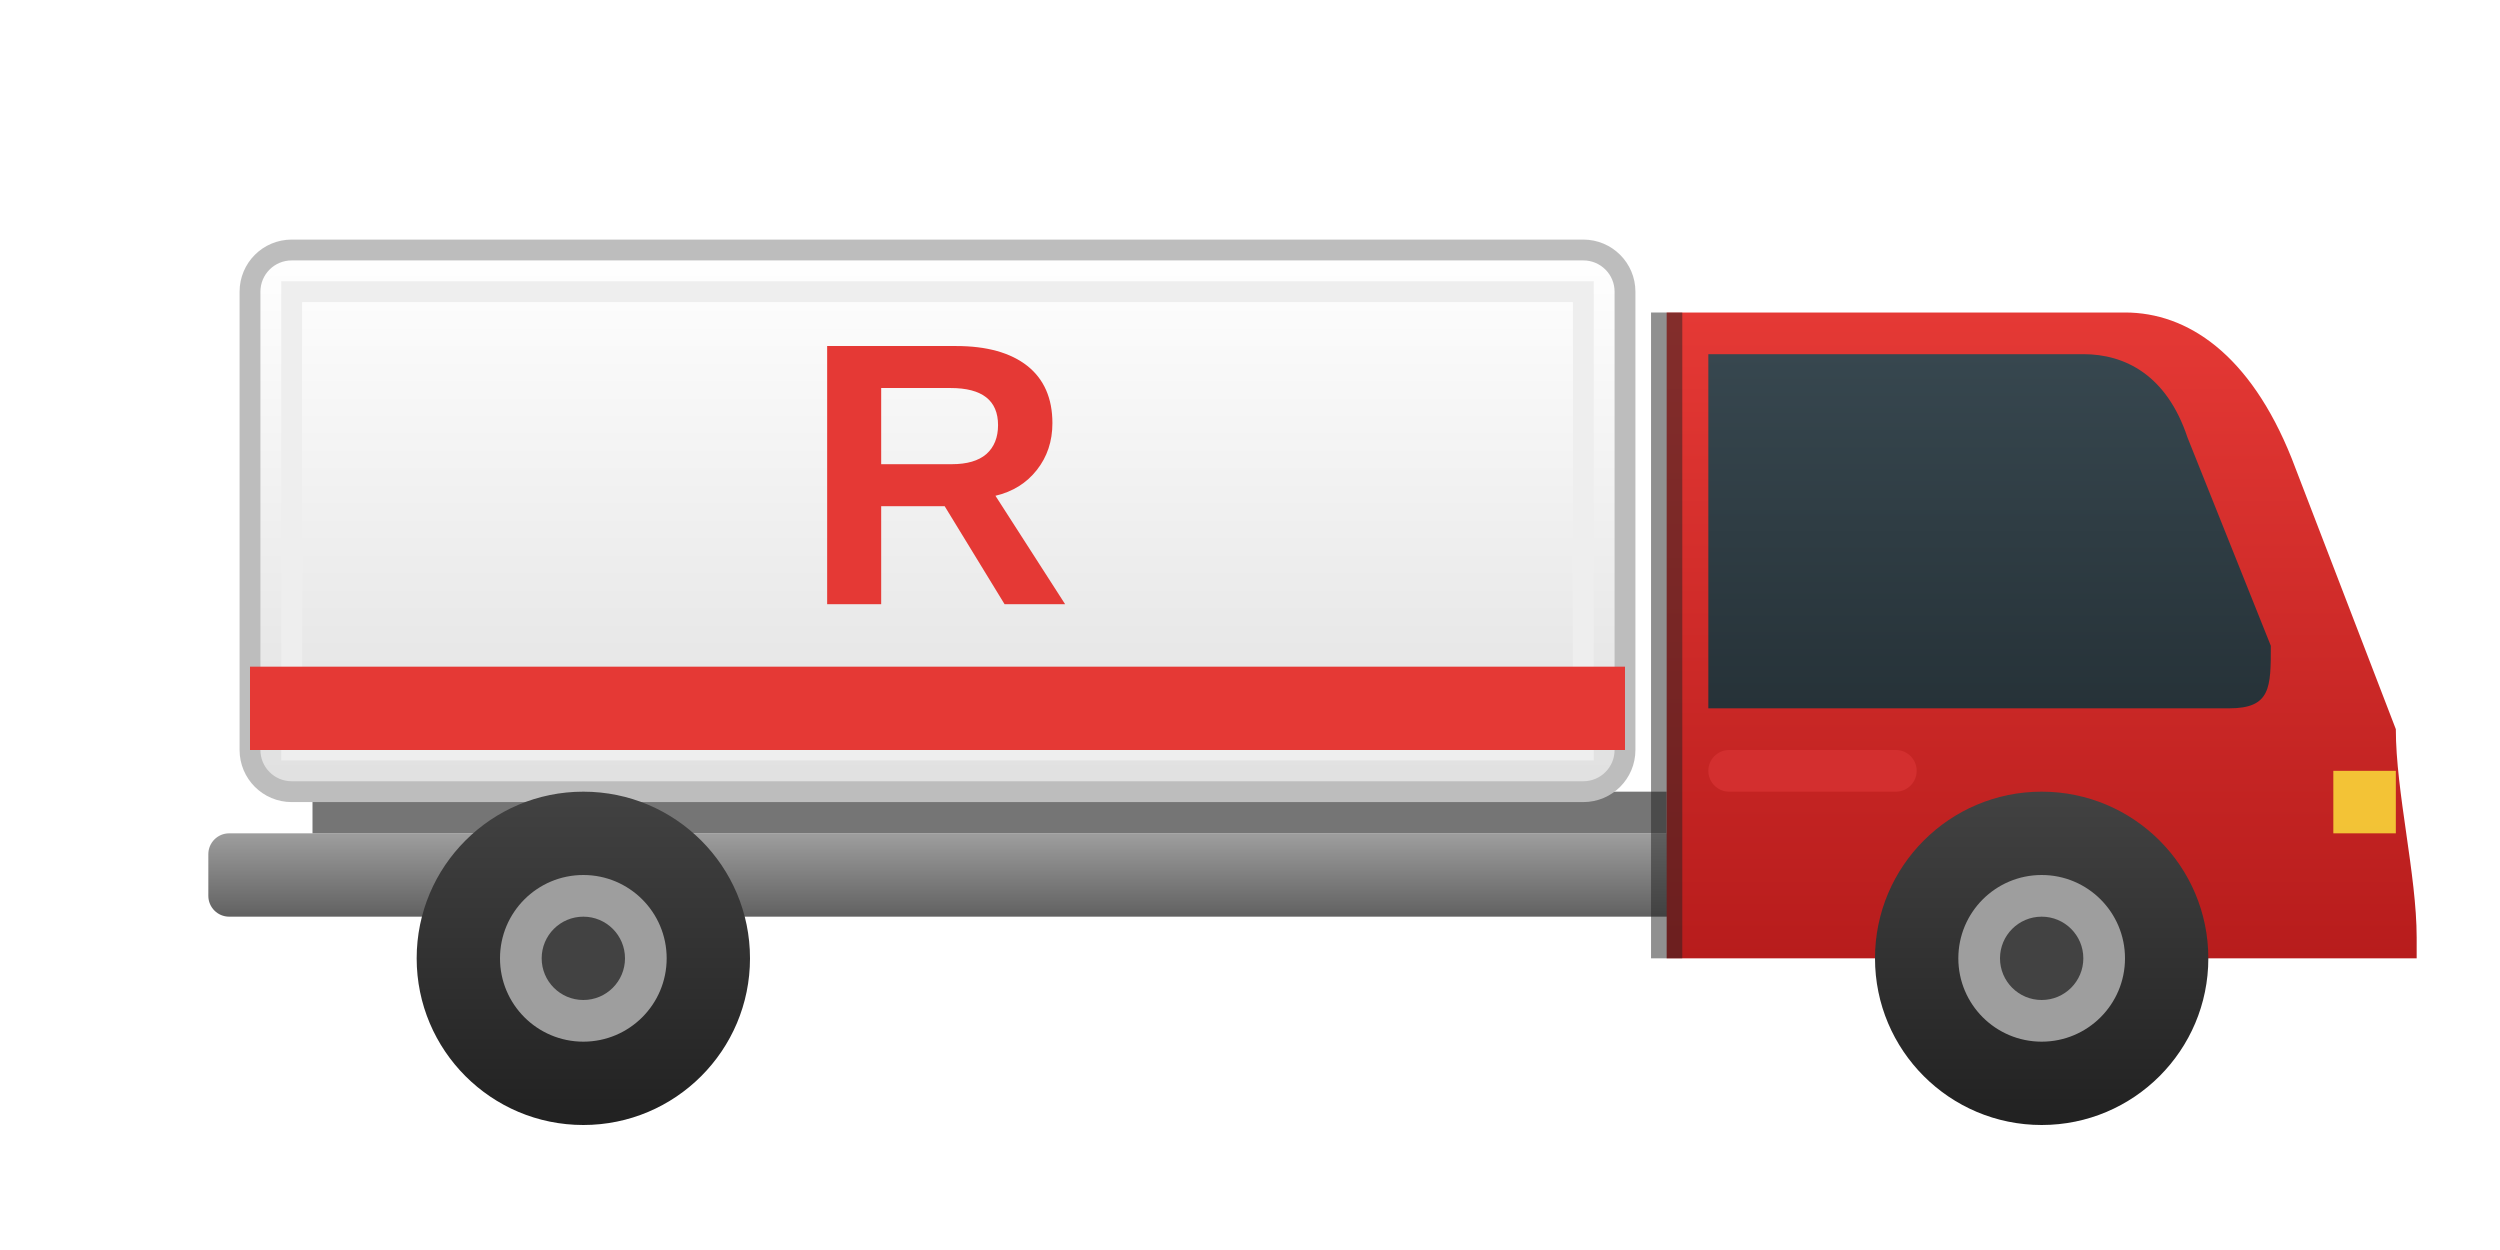
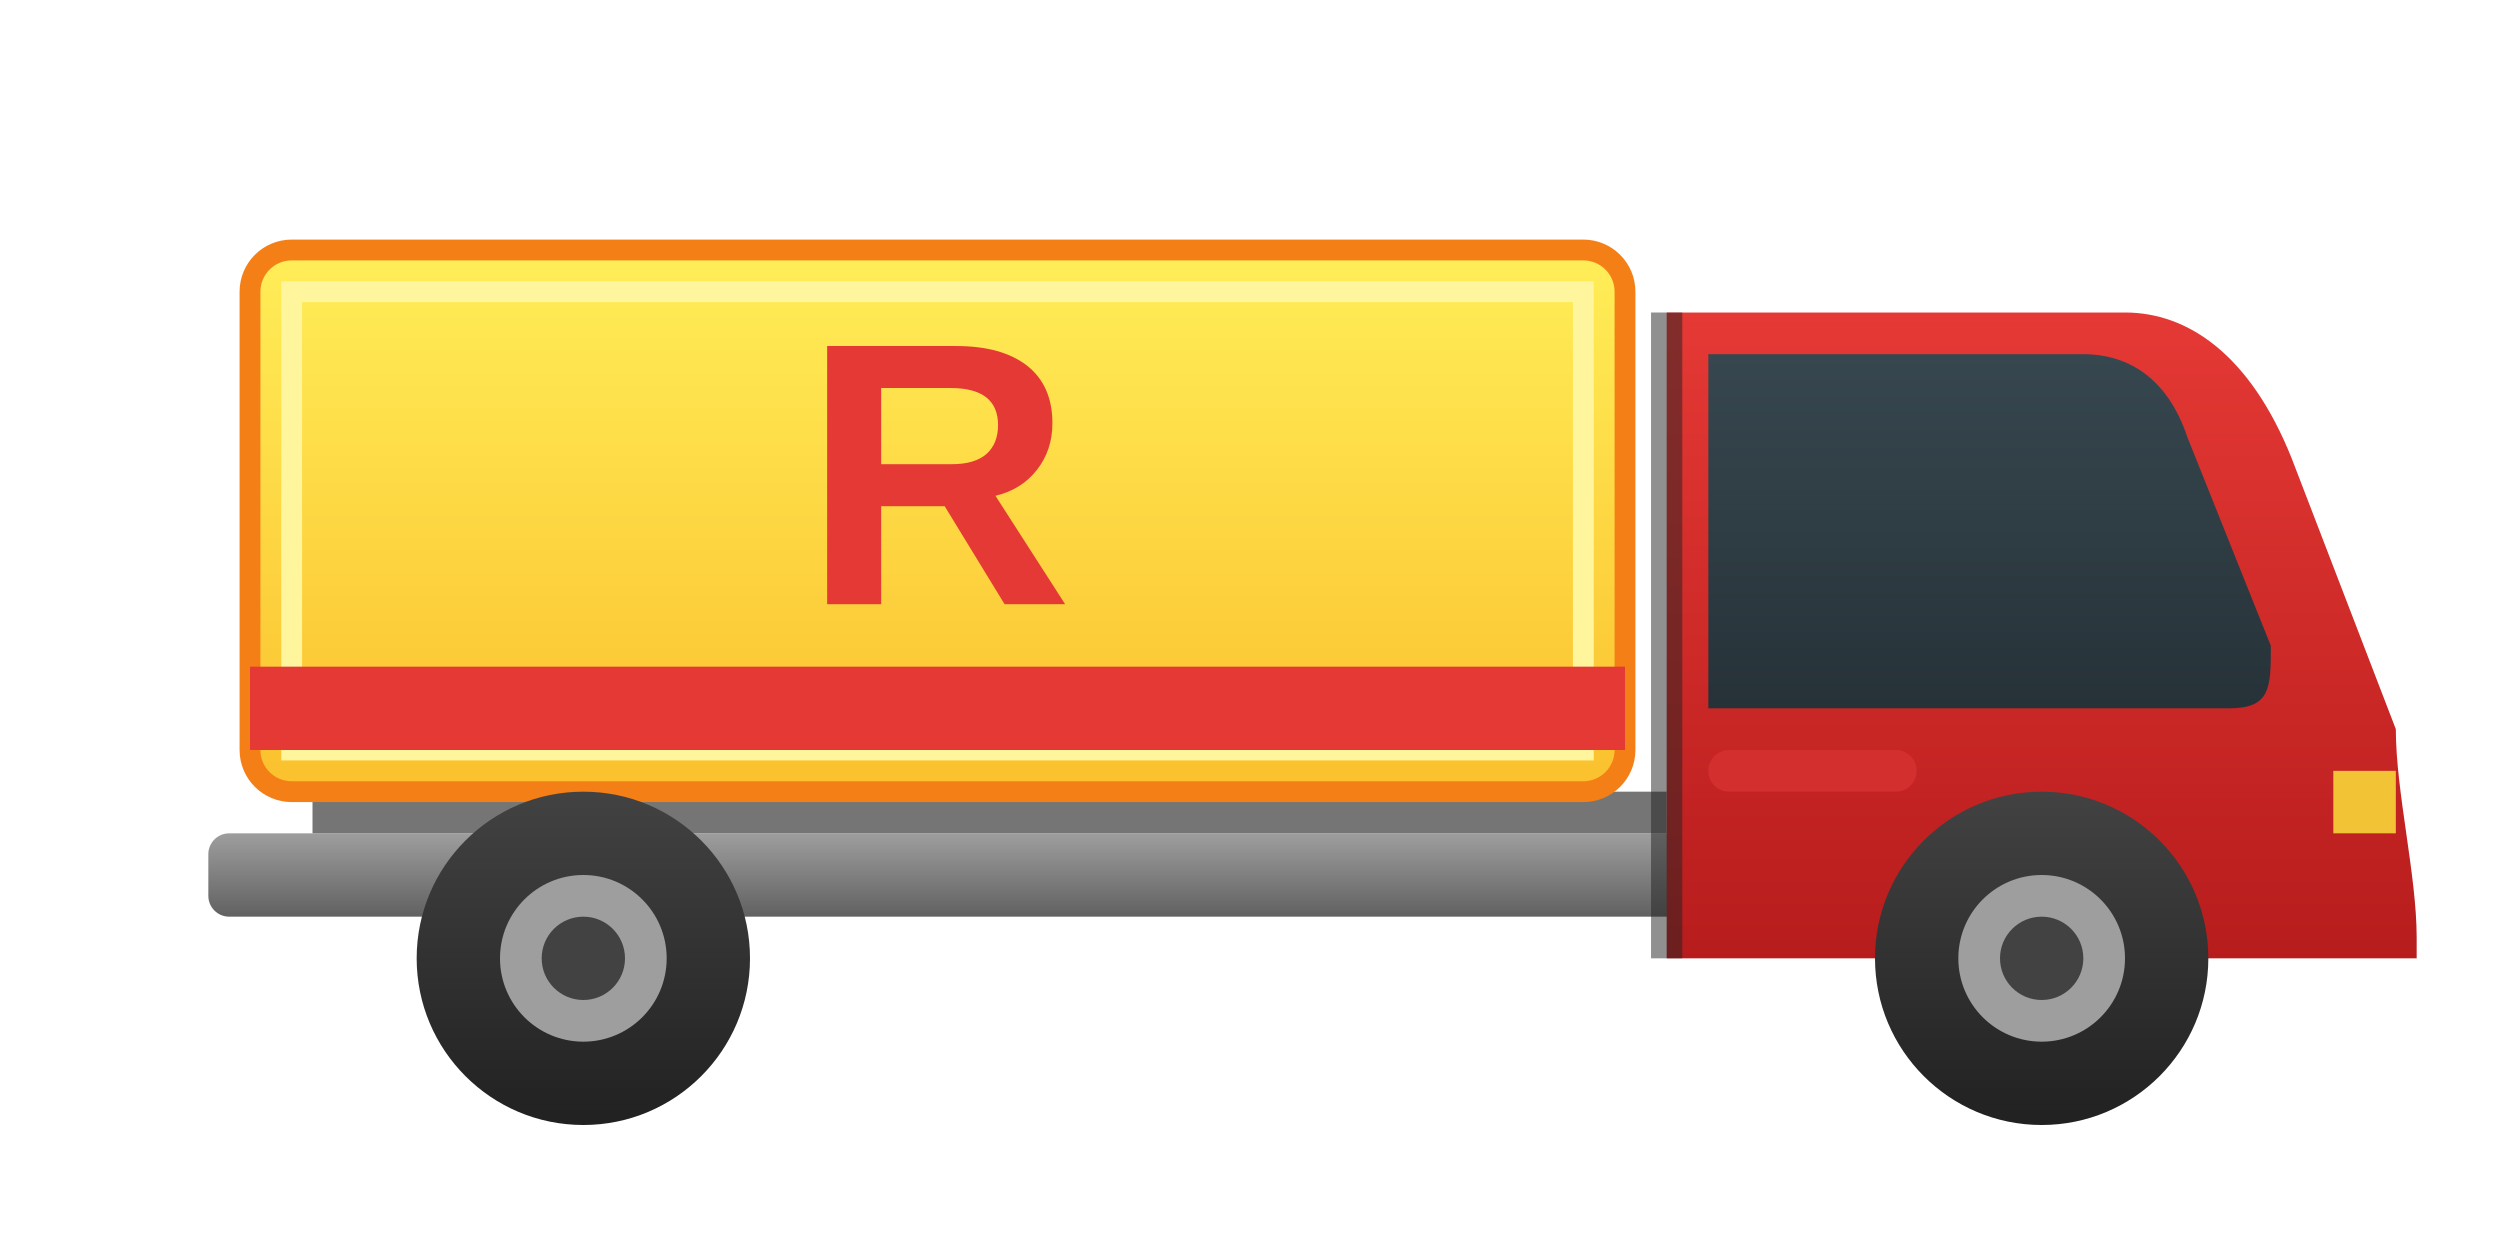
<svg xmlns="http://www.w3.org/2000/svg" viewBox="0 0 120 60" width="120" height="60">
  <defs>
    <linearGradient id="redCab" x1="0%" y1="0%" x2="0%" y2="100%">
      <stop offset="0%" stop-color="#e53935" />
      <stop offset="100%" stop-color="#b71c1c" />
    </linearGradient>
    <linearGradient id="glassWindow" x1="0%" y1="0%" x2="0%" y2="100%">
      <stop offset="0%" stop-color="#37474f" />
      <stop offset="100%" stop-color="#263238" />
    </linearGradient>
    <linearGradient id="wheelTire" x1="0%" y1="0%" x2="0%" y2="100%">
      <stop offset="0%" stop-color="#424242" />
      <stop offset="100%" stop-color="#212121" />
    </linearGradient>
    <linearGradient id="chassisMetal" x1="0%" y1="0%" x2="0%" y2="100%">
      <stop offset="0%" stop-color="#9e9e9e" />
      <stop offset="100%" stop-color="#616161" />
    </linearGradient>
    <linearGradient id="boxGradient" x1="0%" y1="0%" x2="0%" y2="100%">
-       <stop offset="0%" stop-color="#ffffff" />
-       <stop offset="100%" stop-color="#e0e0e0" />
+       <stop offset="0%" stop-color="#ffee58" />
+       <stop offset="100%" stop-color="#fbc02d" />
    </linearGradient>
  </defs>
  <rect x="10" y="40" width="75" height="4" fill="url(#chassisMetal)" rx="1" />
  <rect x="15" y="38" width="65" height="2" fill="#757575" />
-   <rect x="12" y="12" width="66" height="26" fill="url(#boxGradient)" rx="2" stroke="#bdbdbd" stroke-width="1" />
-   <rect x="14" y="14" width="62" height="22" fill="none" stroke="#eeeeee" stroke-width="1" />
+   <rect x="12" y="12" width="66" height="26" fill="url(#boxGradient)" rx="2" stroke="#f57f17" stroke-width="1" />
+   <rect x="14" y="14" width="62" height="22" fill="none" stroke="#fff59d" stroke-width="1" />
  <rect x="12" y="32" width="66" height="4" fill="#e53935" rx="0" />
  <text x="45" y="29" font-family="Arial, sans-serif" font-size="18" font-weight="bold" fill="#e53935" text-anchor="middle">R</text>
  <path d="M 80 15 L 102 15 C 105 15, 108 17, 110 22 L 115 35 C 115 38, 116 42, 116 45 L 116 46 L 80 46 Z" fill="url(#redCab)" />
  <path d="M 82 17 L 100 17 C 102 17, 104 18, 105 21 L 109 31 C 109 33, 109 34, 107 34 L 82 34 Z" fill="url(#glassWindow)" />
  <rect x="82" y="36" width="10" height="2" fill="#d32f2f" rx="1" />
  <path d="M 112 37 L 115 37 L 115 40 L 112 40 Z" fill="#ffeb3b" opacity="0.8" />
  <path d="M 80 15 L 80 46" stroke="#212121" stroke-width="1.5" opacity="0.5" />
  <circle cx="28" cy="46" r="8" fill="url(#wheelTire)" />
  <circle cx="28" cy="46" r="4" fill="#9e9e9e" />
  <circle cx="28" cy="46" r="2" fill="#424242" />
  <circle cx="98" cy="46" r="8" fill="url(#wheelTire)" />
  <circle cx="98" cy="46" r="4" fill="#9e9e9e" />
  <circle cx="98" cy="46" r="2" fill="#424242" />
</svg>
